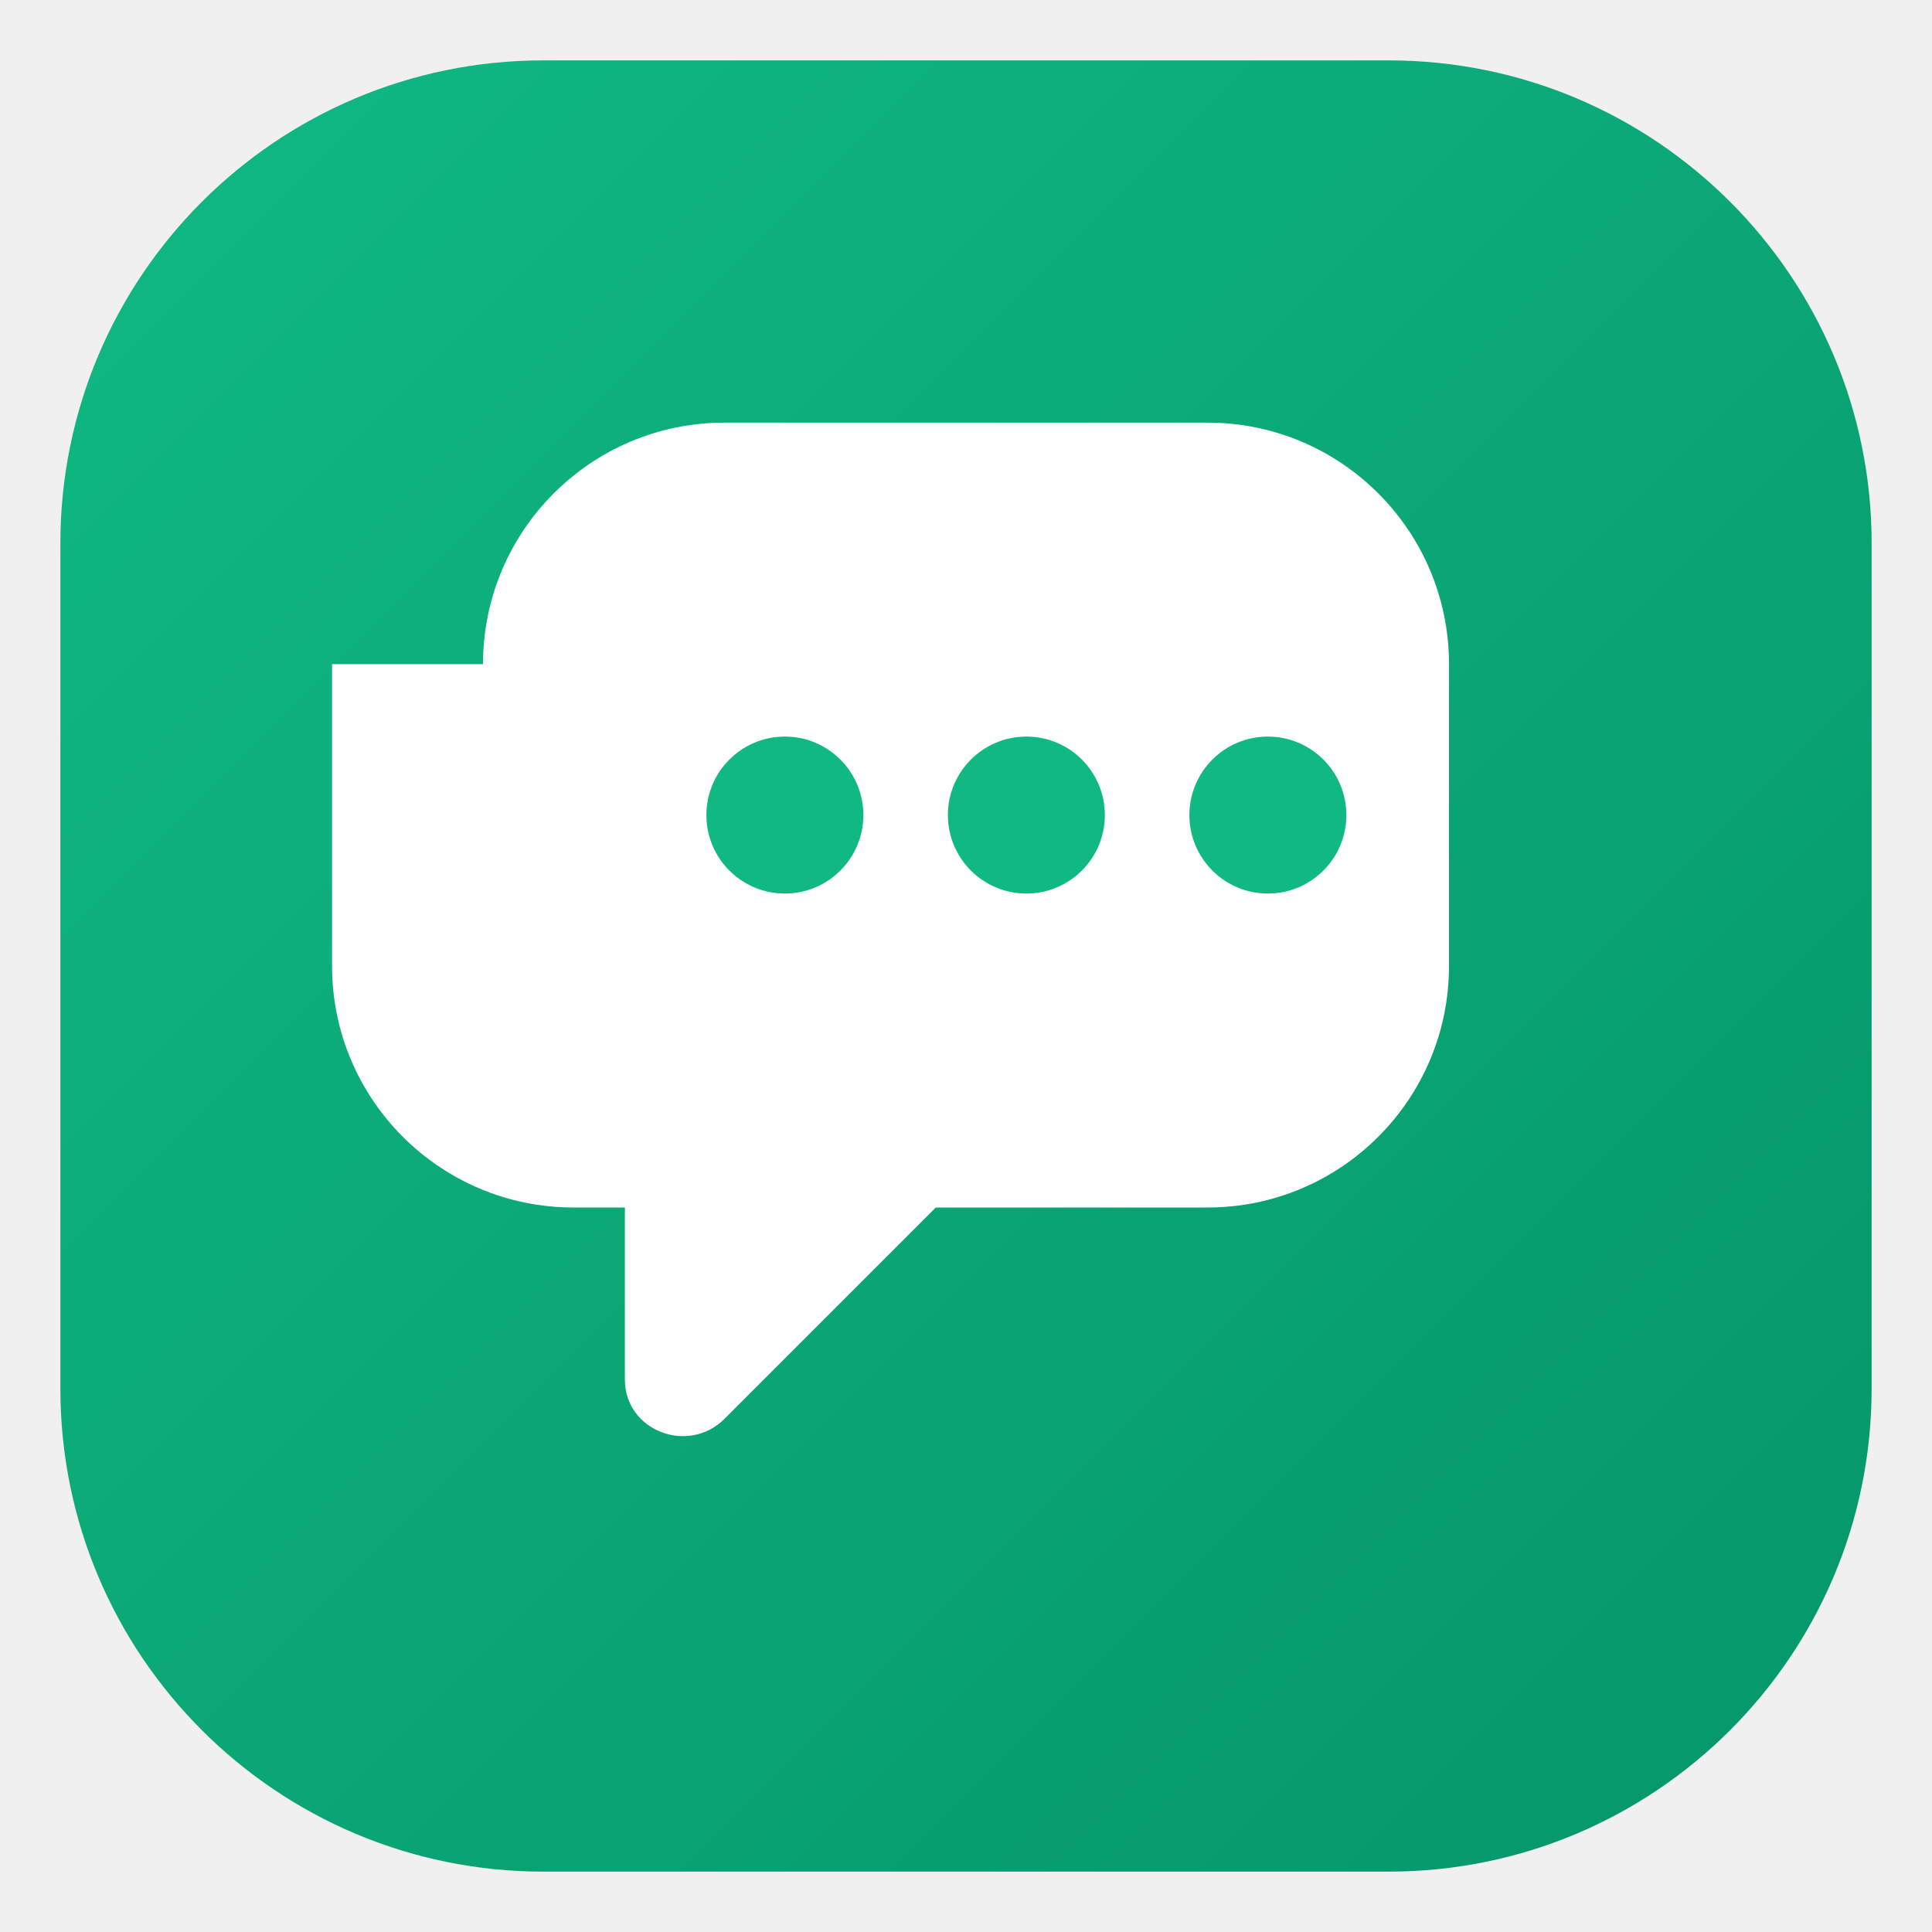
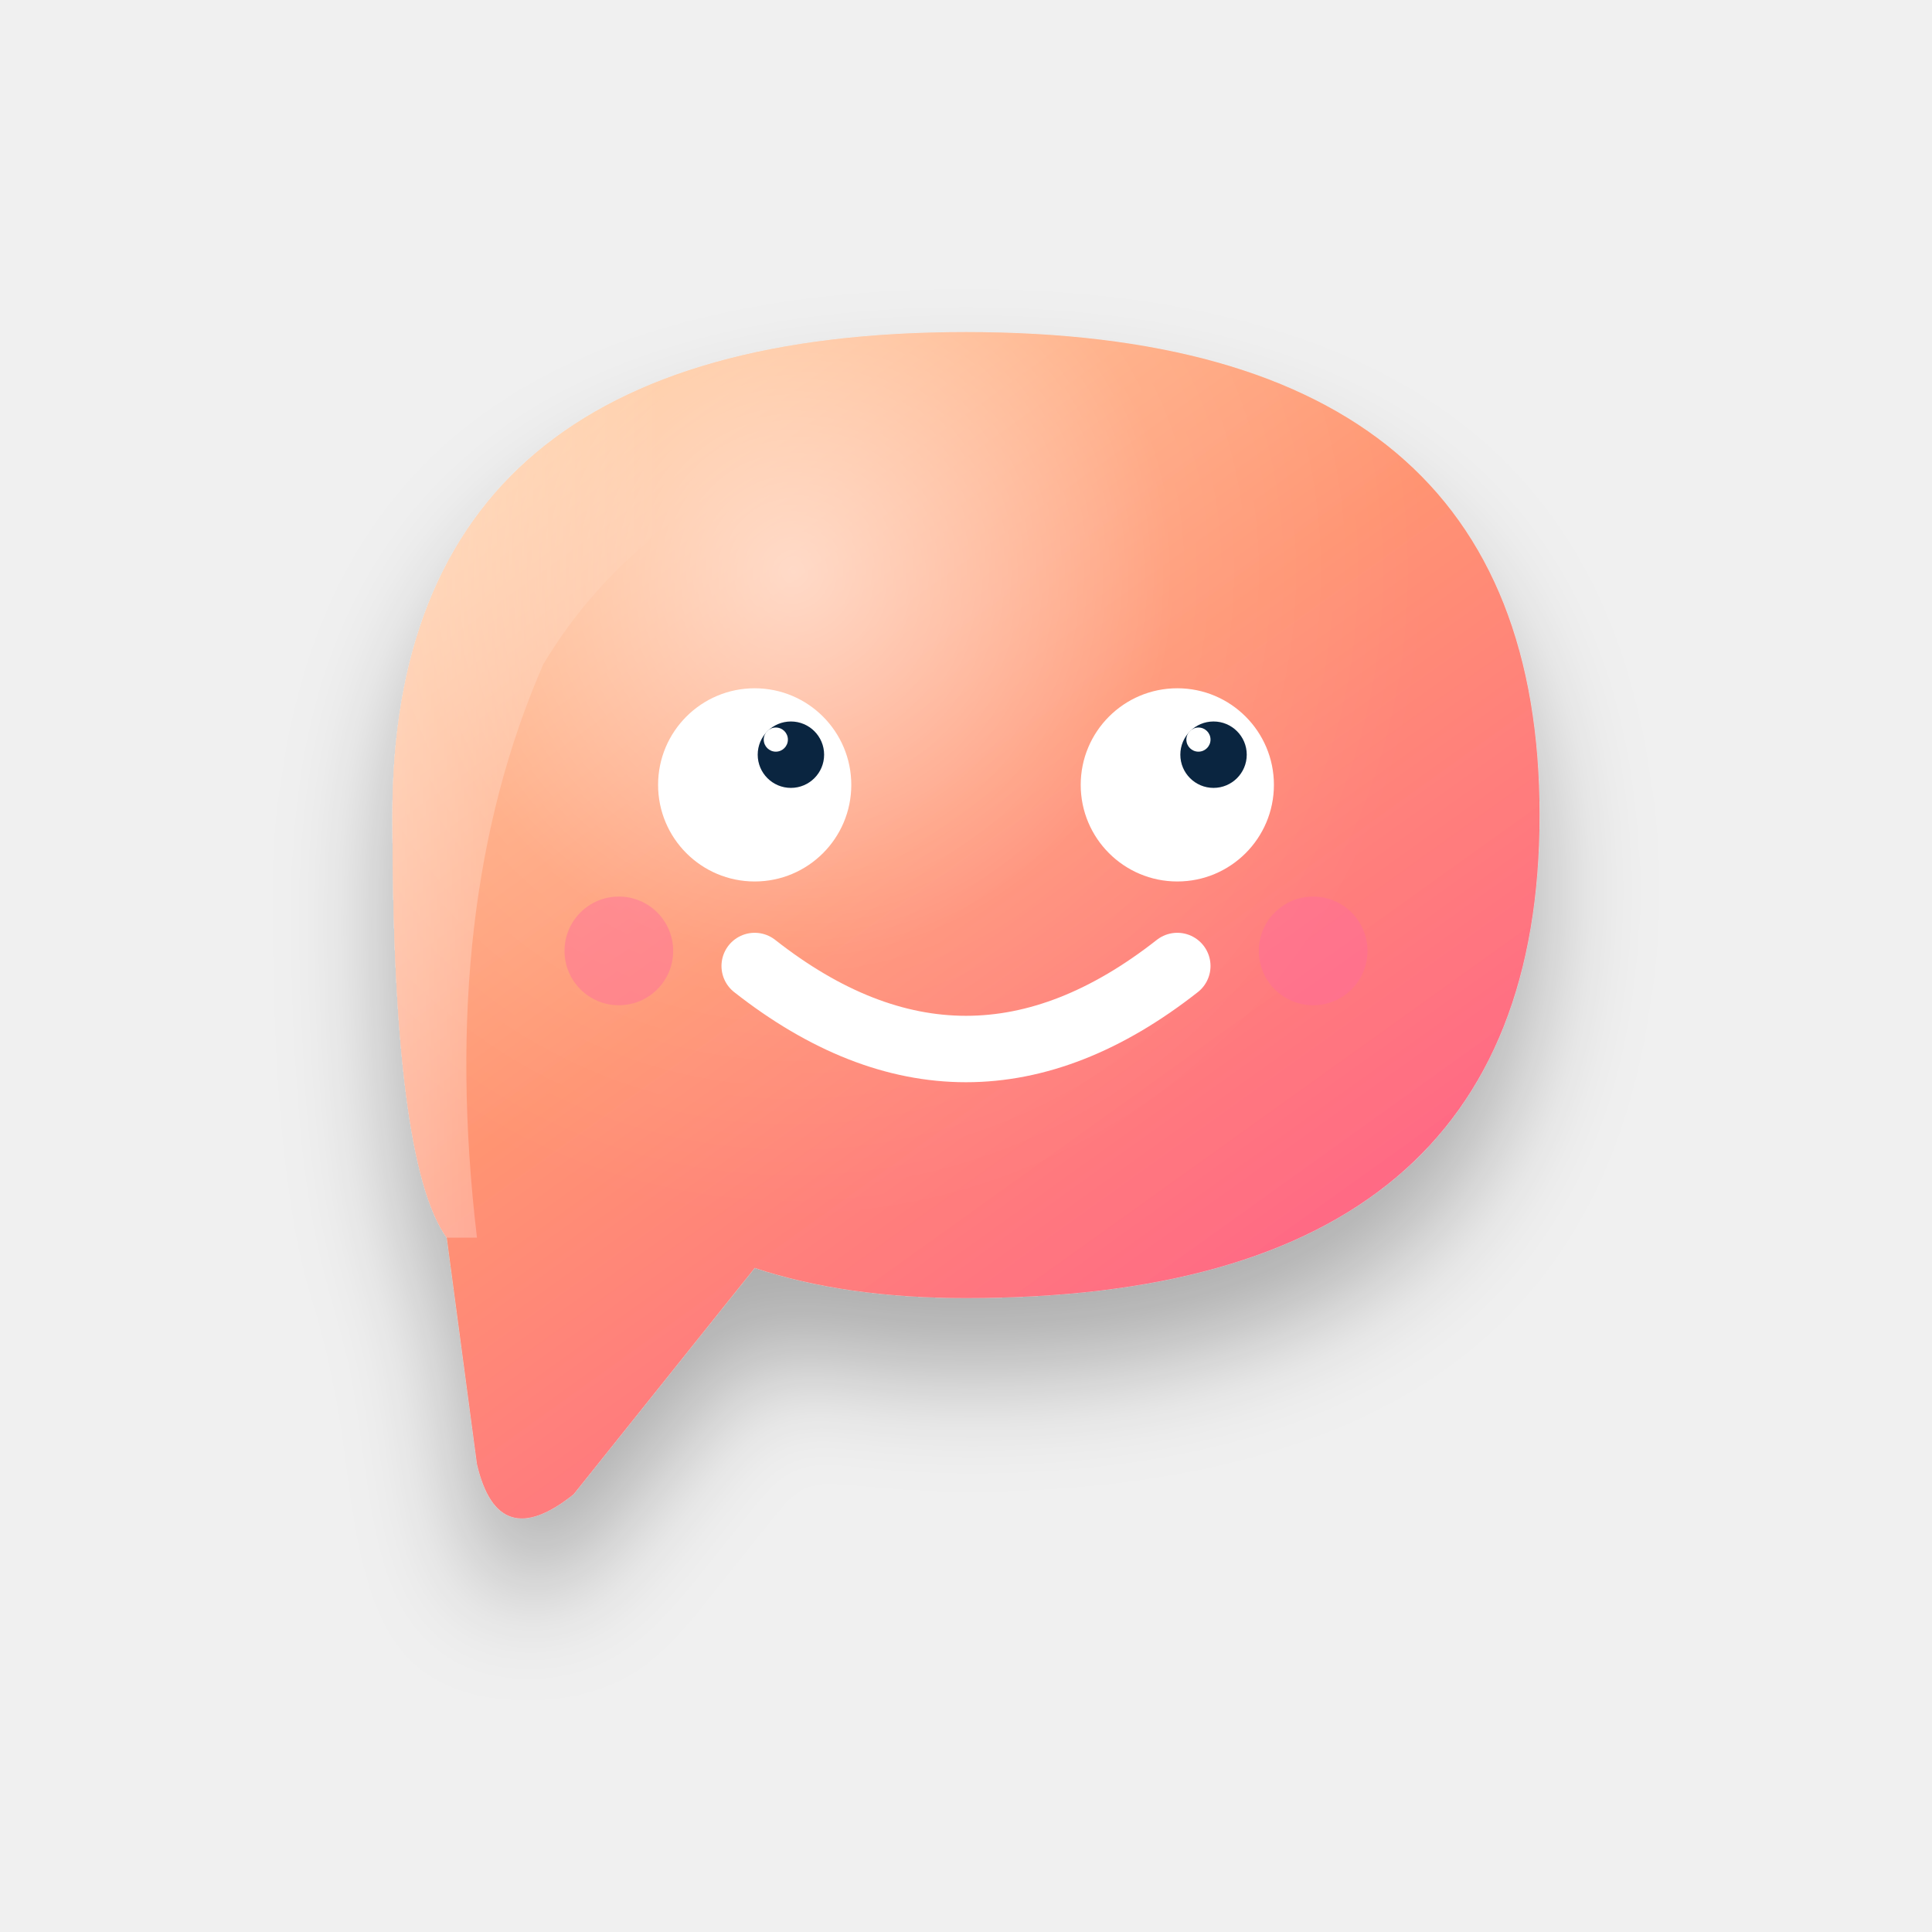
<svg xmlns="http://www.w3.org/2000/svg" viewBox="0 0 64 64" width="64" height="64">
  <defs>
-     <linearGradient id="g" x1="0" y1="0" x2="1" y2="1">
-       <stop offset="0%" stop-color="#10b981" />
-       <stop offset="100%" stop-color="#059669" />
+     <linearGradient id="bubbleGrad" x1="0" y1="0" x2="0.7" y2="1">
+       <stop offset="0%" stop-color="#FFD09C" />
+       <stop offset="50%" stop-color="#FF9472" />
+       <stop offset="100%" stop-color="#FF5E8A" />
    </linearGradient>
+     <radialGradient id="topGloss" cx="0.35" cy="0.2" r="0.55">
+       <stop offset="0%" stop-color="#FFFFFF" stop-opacity="0.55" />
+       <stop offset="60%" stop-color="#FFFFFF" stop-opacity="0.08" />
+       <stop offset="100%" stop-color="#FFFFFF" stop-opacity="0" />
+     </radialGradient>
+     <linearGradient id="edgeGloss" x1="0" y1="0" x2="1" y2="0">
+       <stop offset="0%" stop-color="#FFFFFF" stop-opacity="0.35" />
+       <stop offset="30%" stop-color="#FFFFFF" stop-opacity="0" />
+     </linearGradient>
+     <filter id="softShadow" x="-20%" y="-20%" width="140%" height="150%">
+       <feGaussianBlur in="SourceAlpha" stdDeviation="1.8" />
+       <feOffset dx="0" dy="2.5" />
+       <feComponentTransfer>
+         <feFuncA type="linear" slope="0.28" />
+       </feComponentTransfer>
+       <feMerge>
+         <feMergeNode />
+         <feMergeNode in="SourceGraphic" />
+       </feMerge>
+     </filter>
  </defs>
-   <rect x="2" y="2" width="60" height="60" rx="16" fill="url(#g)" />
-   <path d="M16 22a8 8 0 0 1 8-8h16a8 8 0 0 1 8 8v10a8 8 0 0 1-8 8h-9l-7 7c-1.2 1.2-3.3.4-3.3-1.3V40h-1.7a8 8 0 0 1-8-8V22z" fill="#ffffff" />
-   <circle cx="26" cy="27" r="2.6" fill="#10b981" />
-   <circle cx="34" cy="27" r="2.6" fill="#10b981" />
-   <circle cx="42" cy="27" r="2.6" fill="#10b981" />
+   <path d="M 13 27            Q 13 11 32 11            Q 51 11 51 27            Q 51 43 32 43            Q 28 43 25 42            L 19 49.5            Q 16.5 51.5 15.8 48.5            L 14.8 41            Q 13 38.5 13 27 Z" fill="url(#bubbleGrad)" filter="url(#softShadow)" />
+   <path d="M 13 27            Q 13 11 32 11            Q 51 11 51 27            Q 51 43 32 43            Q 28 43 25 42            L 19 49.5            Q 16.5 51.5 15.8 48.5            L 14.8 41            Q 13 38.5 13 27 Z" fill="url(#topGloss)" />
+   <path d="M 13 27            Q 13 11 32 11            Q 38 11 42.5 13            Q 24 12 18 22            Q 14.5 30 15.8 41            L 14.8 41            Q 13 38.5 13 27 Z" fill="url(#edgeGloss)" />
+   <circle cx="25" cy="26" r="3.2" fill="#FFFFFF" />
+   <circle cx="39" cy="26" r="3.2" fill="#FFFFFF" />
+   <circle cx="26.2" cy="25" r="1.1" fill="#0A2540" />
+   <circle cx="40.2" cy="25" r="1.1" fill="#0A2540" />
+   <circle cx="25.7" cy="24.5" r="0.4" fill="#FFFFFF" />
+   <circle cx="39.7" cy="24.5" r="0.4" fill="#FFFFFF" />
+   <path d="M 25 32 Q 32 37.5 39 32" stroke="#FFFFFF" stroke-width="2.2" stroke-linecap="round" fill="none" />
+   <circle cx="20.5" cy="31.5" r="1.8" fill="#FF6B9D" opacity="0.45" />
+   <circle cx="43.5" cy="31.5" r="1.8" fill="#FF6B9D" opacity="0.45" />
</svg>
